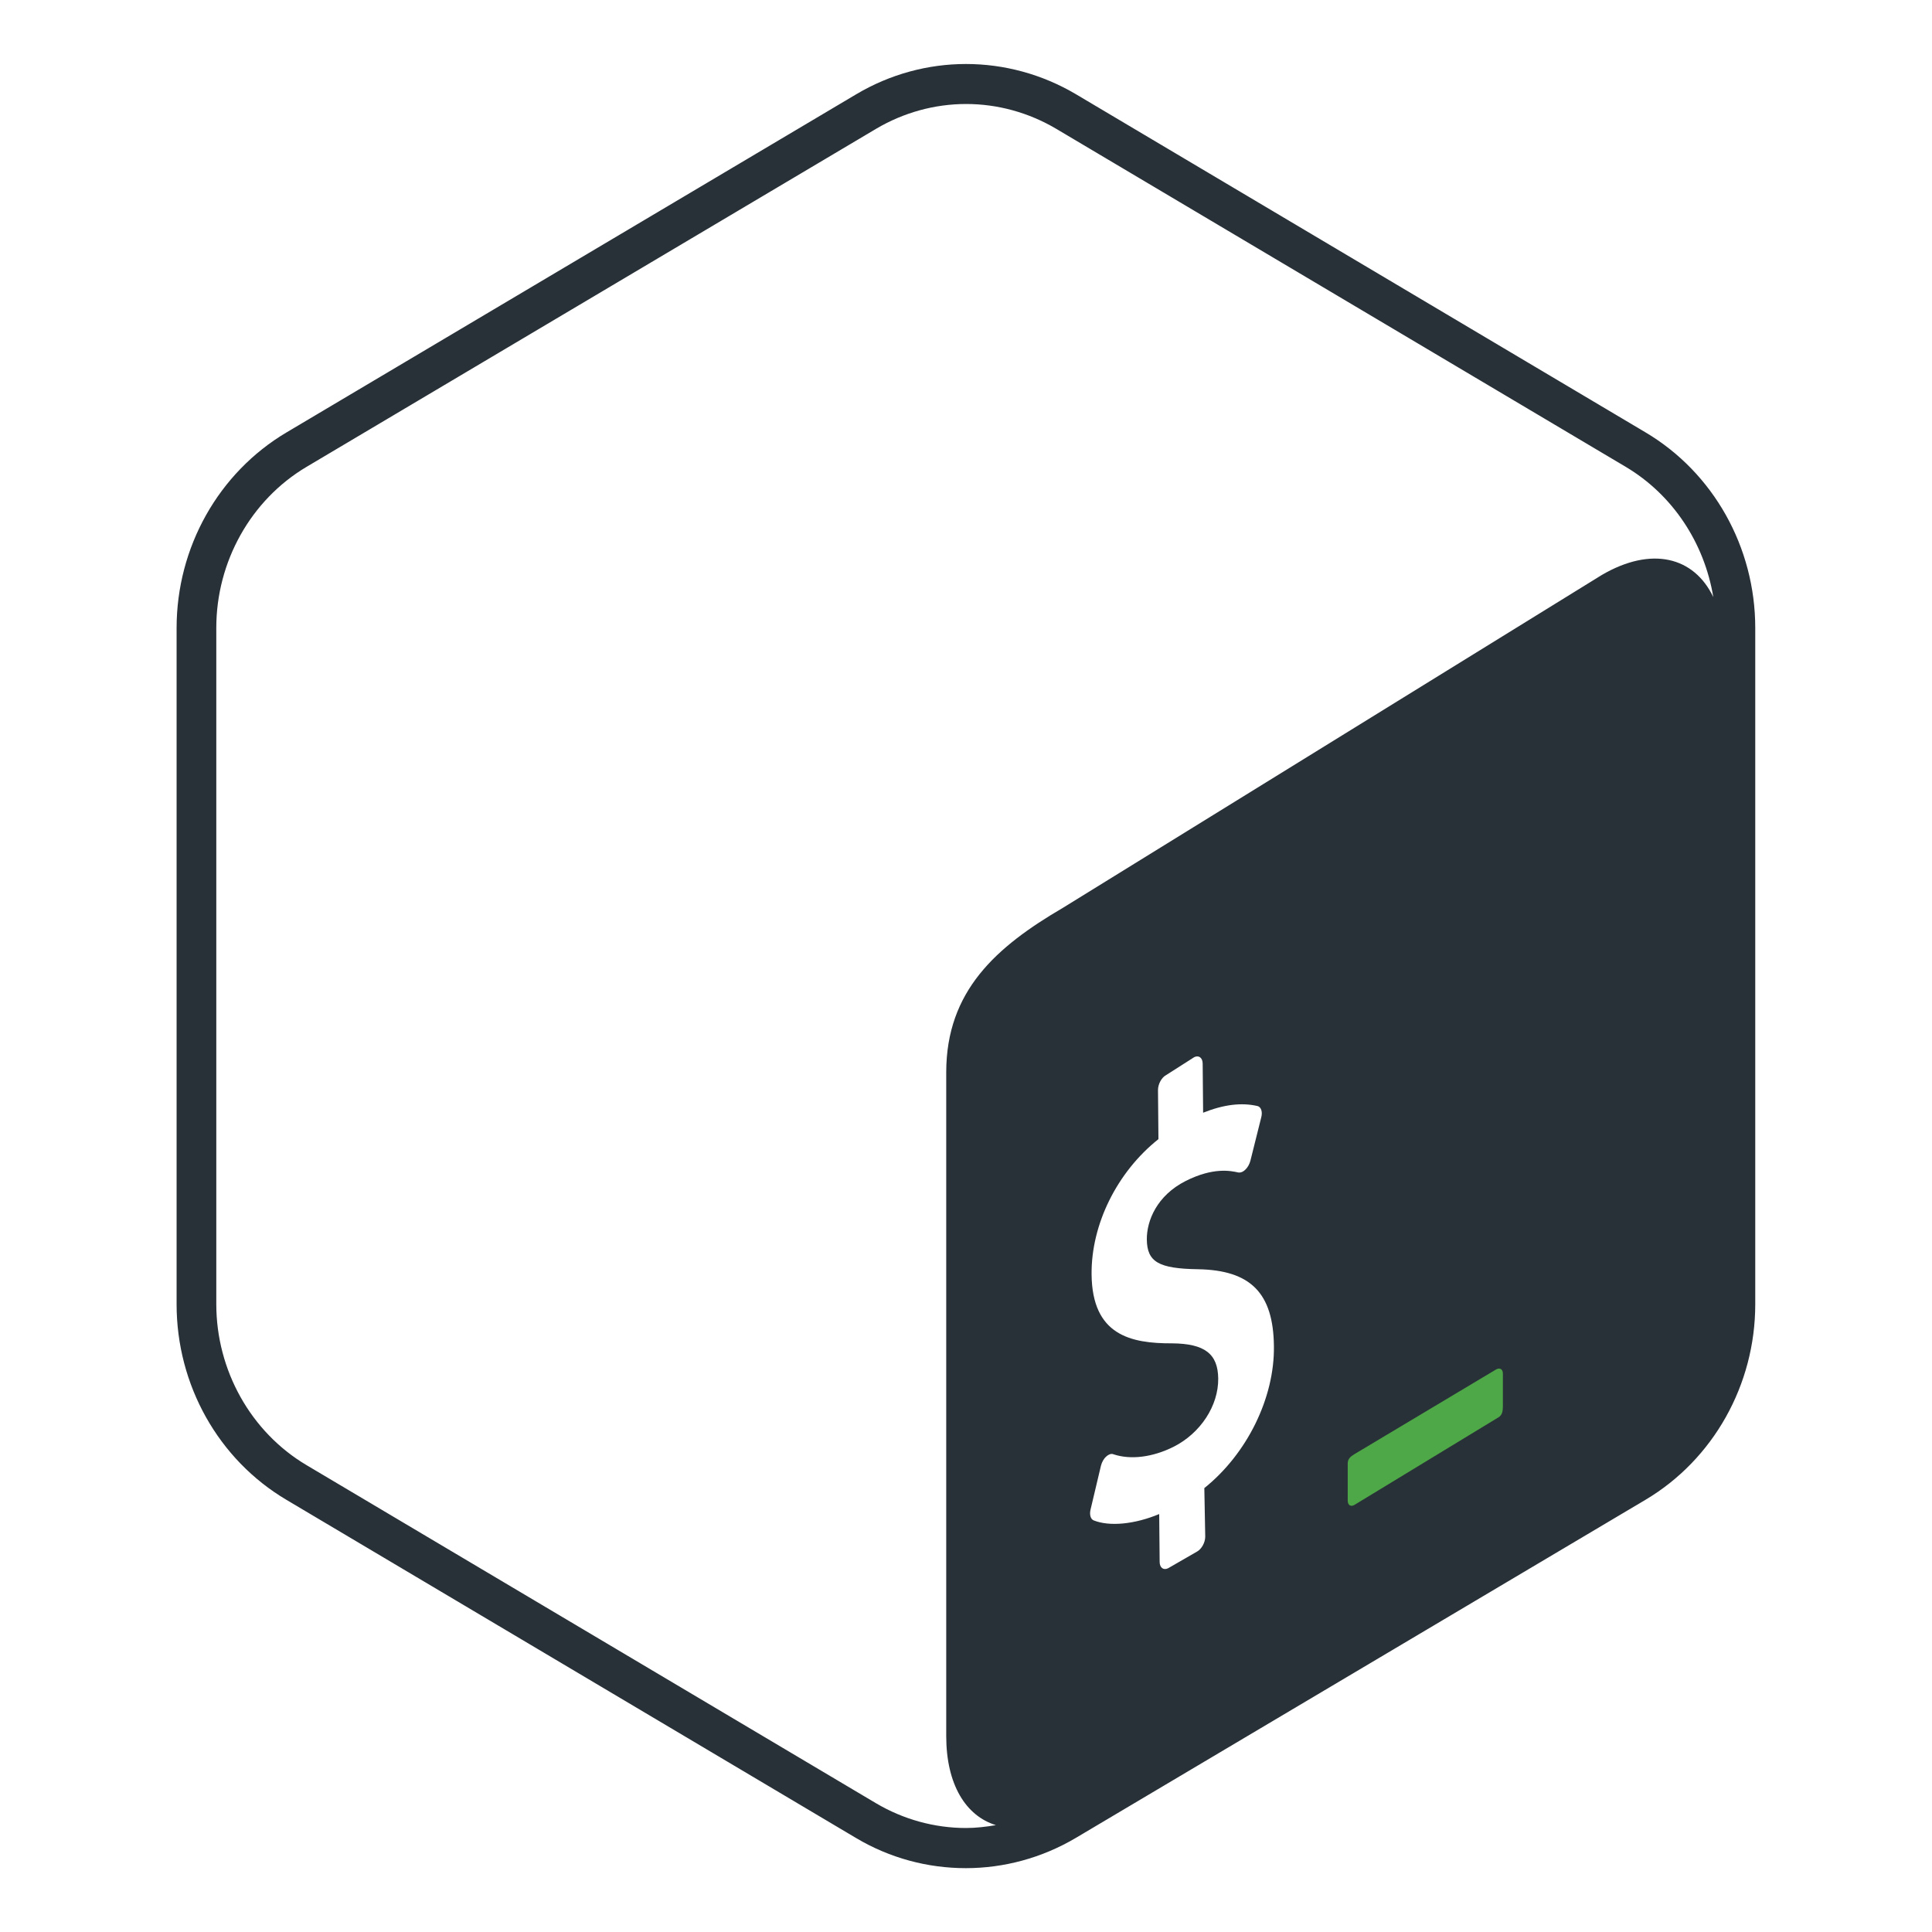
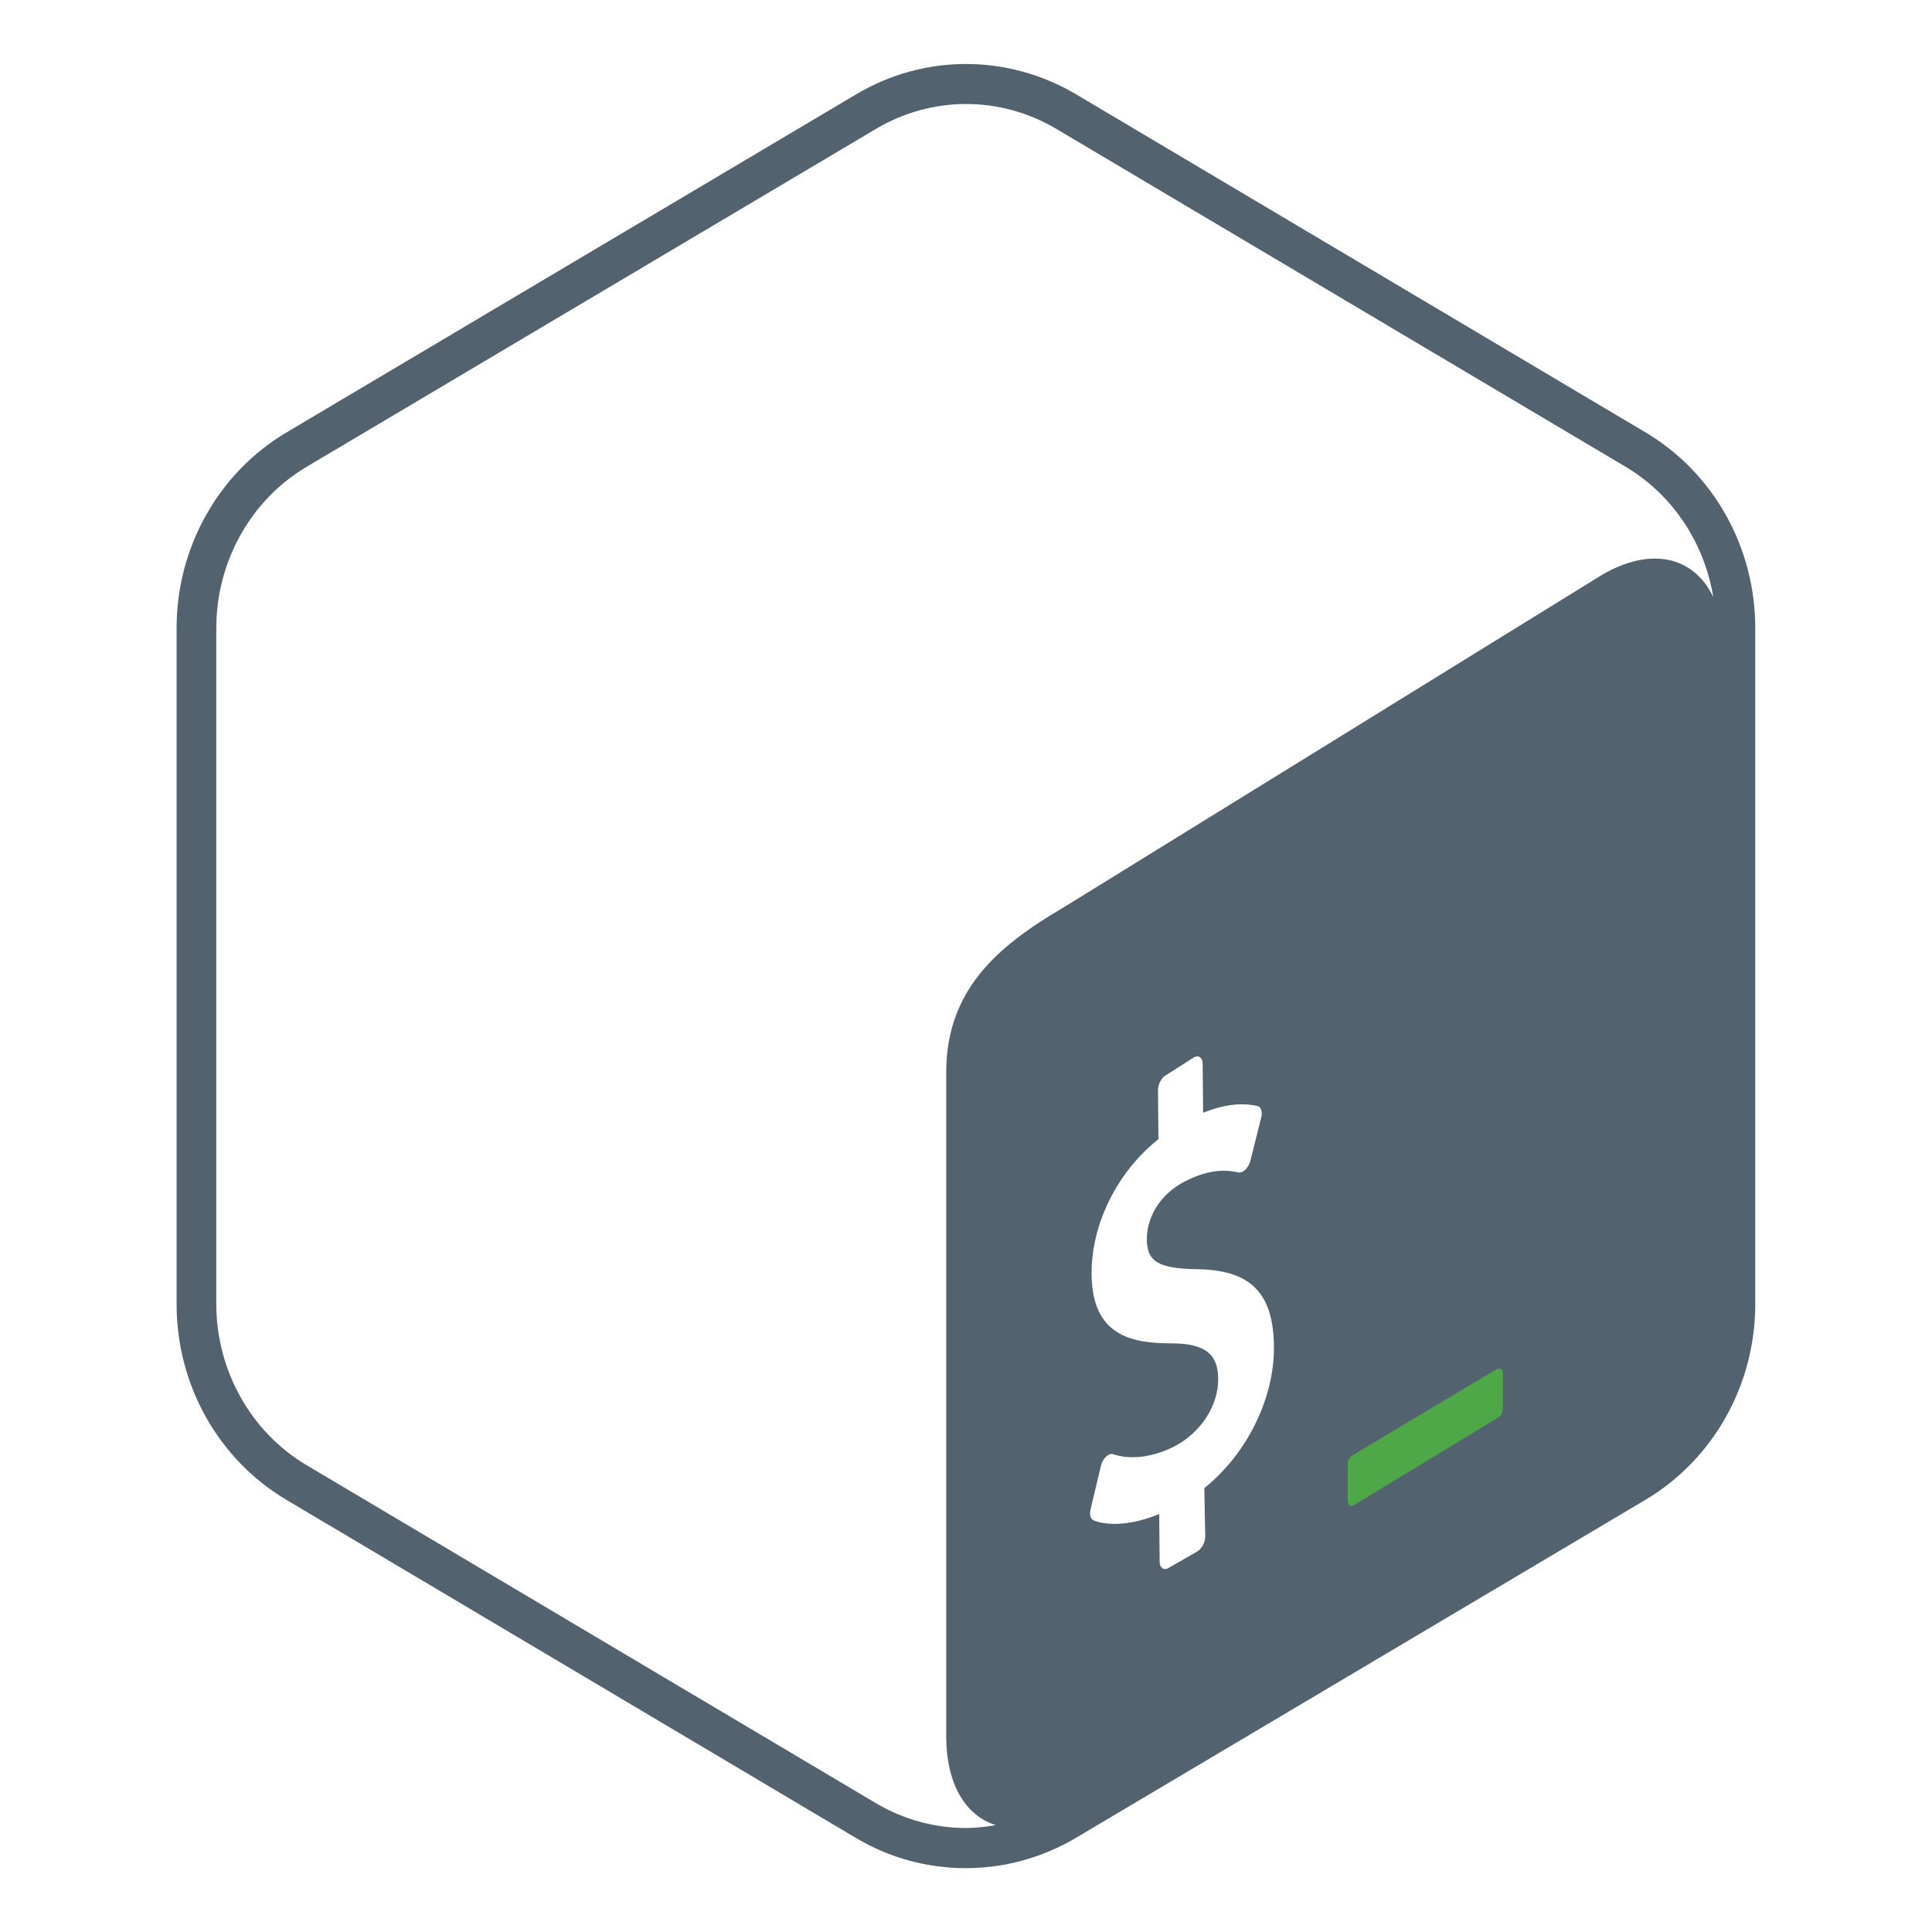
<svg xmlns="http://www.w3.org/2000/svg" viewBox="0 0 128 128">
  <path fill="none" d="M4.24 4.24h119.53v119.53H4.24z" />
-   <path fill="#293138" d="M109.01 28.64L71.28 6.24c-2.25-1.33-4.77-2-7.28-2s-5.03.67-7.28 2.01l-37.74 22.4c-4.5 2.67-7.28 7.61-7.28 12.96v44.8c0 5.35 2.77 10.29 7.28 12.96l37.73 22.4c2.25 1.34 4.76 2 7.28 2 2.51 0 5.03-.67 7.28-2l37.74-22.4c4.5-2.67 7.28-7.62 7.28-12.96V41.6c0-5.34-2.77-10.29-7.28-12.96zM79.79 98.59l.06 3.22c0 .39-.25.83-.55.99l-1.91 1.1c-.3.15-.56-.03-.56-.42l-.03-3.17c-1.63.68-3.29.84-4.34.42-.2-.08-.29-.37-.21-.71l.69-2.91c.06-.23.18-.46.34-.6.06-.06.12-.1.18-.13.11-.06.22-.07.31-.03 1.14.38 2.59.2 3.99-.5 1.78-.9 2.97-2.72 2.95-4.52-.02-1.64-.9-2.31-3.05-2.33-2.74.01-5.3-.53-5.34-4.57-.03-3.32 1.69-6.78 4.43-8.96l-.03-3.25c0-.4.24-.84.55-1l1.85-1.18c.3-.15.56.04.56.43l.03 3.25c1.36-.54 2.54-.69 3.61-.44.23.06.34.38.24.75l-.72 2.88c-.06.22-.18.44-.33.58a.77.77 0 01-.19.14c-.1.05-.19.06-.28.05-.49-.11-1.65-.36-3.48.56-1.92.97-2.59 2.64-2.58 3.88.02 1.48.77 1.93 3.39 1.97 3.49.06 4.99 1.58 5.03 5.09.05 3.44-1.79 7.15-4.61 9.41zm26.34-60.5l-35.7 22.05c-4.45 2.6-7.73 5.52-7.74 10.89v43.99c0 3.21 1.3 5.29 3.29 5.9-.65.11-1.32.19-1.98.19-2.09 0-4.15-.57-5.96-1.64l-37.73-22.4c-3.69-2.19-5.98-6.28-5.98-10.67V41.6c0-4.39 2.29-8.48 5.98-10.67l37.74-22.4c1.81-1.07 3.87-1.64 5.96-1.64s4.15.57 5.96 1.64l37.74 22.4c3.11 1.85 5.21 5.04 5.8 8.63-1.27-2.67-4.09-3.39-7.38-1.47z" />
+   <path fill="hsl(208, 15%, 38%)" d="M109.01 28.64L71.28 6.24c-2.25-1.33-4.77-2-7.28-2s-5.03.67-7.28 2.01l-37.74 22.4c-4.5 2.67-7.28 7.61-7.28 12.96v44.8c0 5.35 2.77 10.29 7.28 12.96l37.73 22.4c2.25 1.34 4.76 2 7.28 2 2.51 0 5.03-.67 7.28-2l37.74-22.4c4.5-2.67 7.28-7.62 7.28-12.96V41.6c0-5.34-2.77-10.29-7.28-12.96zM79.79 98.59l.06 3.22c0 .39-.25.83-.55.99l-1.91 1.1c-.3.15-.56-.03-.56-.42l-.03-3.17c-1.63.68-3.29.84-4.34.42-.2-.08-.29-.37-.21-.71l.69-2.91c.06-.23.18-.46.34-.6.06-.06.12-.1.18-.13.11-.06.22-.07.31-.03 1.14.38 2.59.2 3.99-.5 1.78-.9 2.97-2.72 2.95-4.52-.02-1.64-.9-2.31-3.05-2.33-2.74.01-5.3-.53-5.34-4.57-.03-3.32 1.69-6.78 4.43-8.96l-.03-3.25c0-.4.24-.84.55-1l1.85-1.18c.3-.15.56.04.56.43l.03 3.25c1.36-.54 2.54-.69 3.61-.44.23.06.34.38.24.75l-.72 2.88c-.06.22-.18.44-.33.58a.77.77 0 01-.19.14c-.1.05-.19.06-.28.05-.49-.11-1.65-.36-3.48.56-1.92.97-2.59 2.64-2.58 3.88.02 1.48.77 1.93 3.39 1.97 3.49.06 4.99 1.58 5.03 5.09.05 3.44-1.79 7.15-4.61 9.41zm26.34-60.5l-35.7 22.05c-4.45 2.6-7.73 5.52-7.74 10.89v43.99c0 3.21 1.3 5.29 3.29 5.9-.65.11-1.32.19-1.98.19-2.09 0-4.15-.57-5.96-1.64l-37.73-22.4c-3.69-2.19-5.98-6.28-5.98-10.67V41.6c0-4.39 2.29-8.48 5.98-10.67l37.74-22.4c1.81-1.07 3.87-1.64 5.96-1.64s4.15.57 5.96 1.64l37.74 22.4c3.11 1.85 5.21 5.04 5.8 8.63-1.27-2.67-4.09-3.39-7.38-1.47z" />
  <path fill="#4FA847" d="M99.12 90.73l-9.4 5.62c-.25.15-.43.31-.43.61v2.46c0 .3.2.43.45.28l9.54-5.8c.25-.15.29-.42.29-.72v-2.17c0-.3-.2-.42-.45-.28z" />
</svg>
